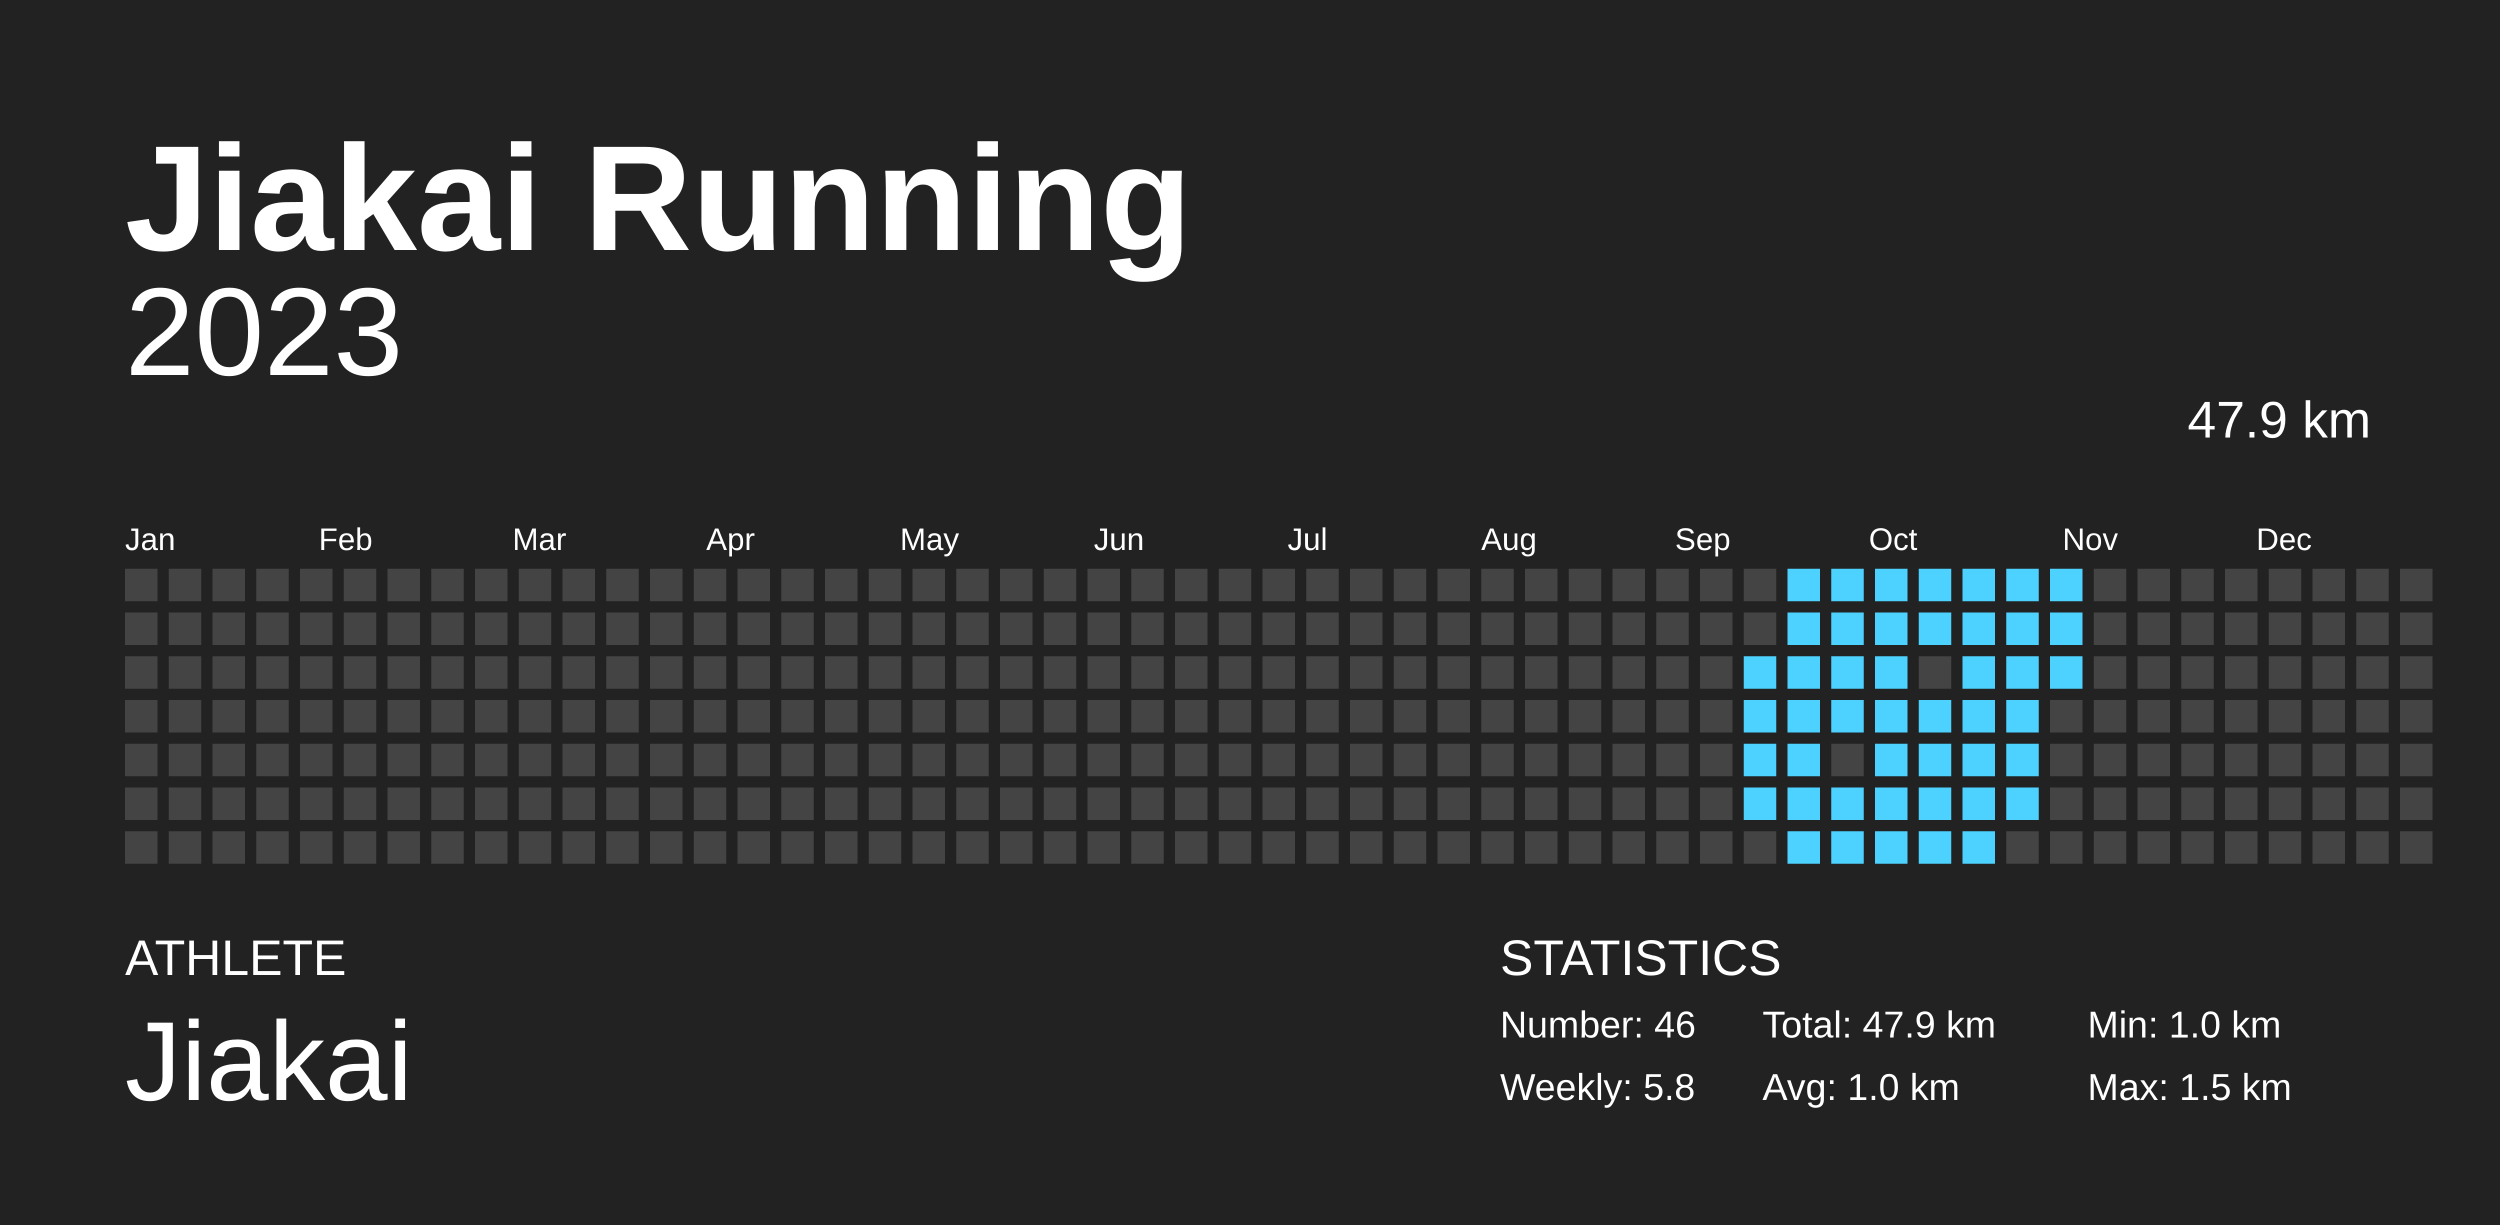
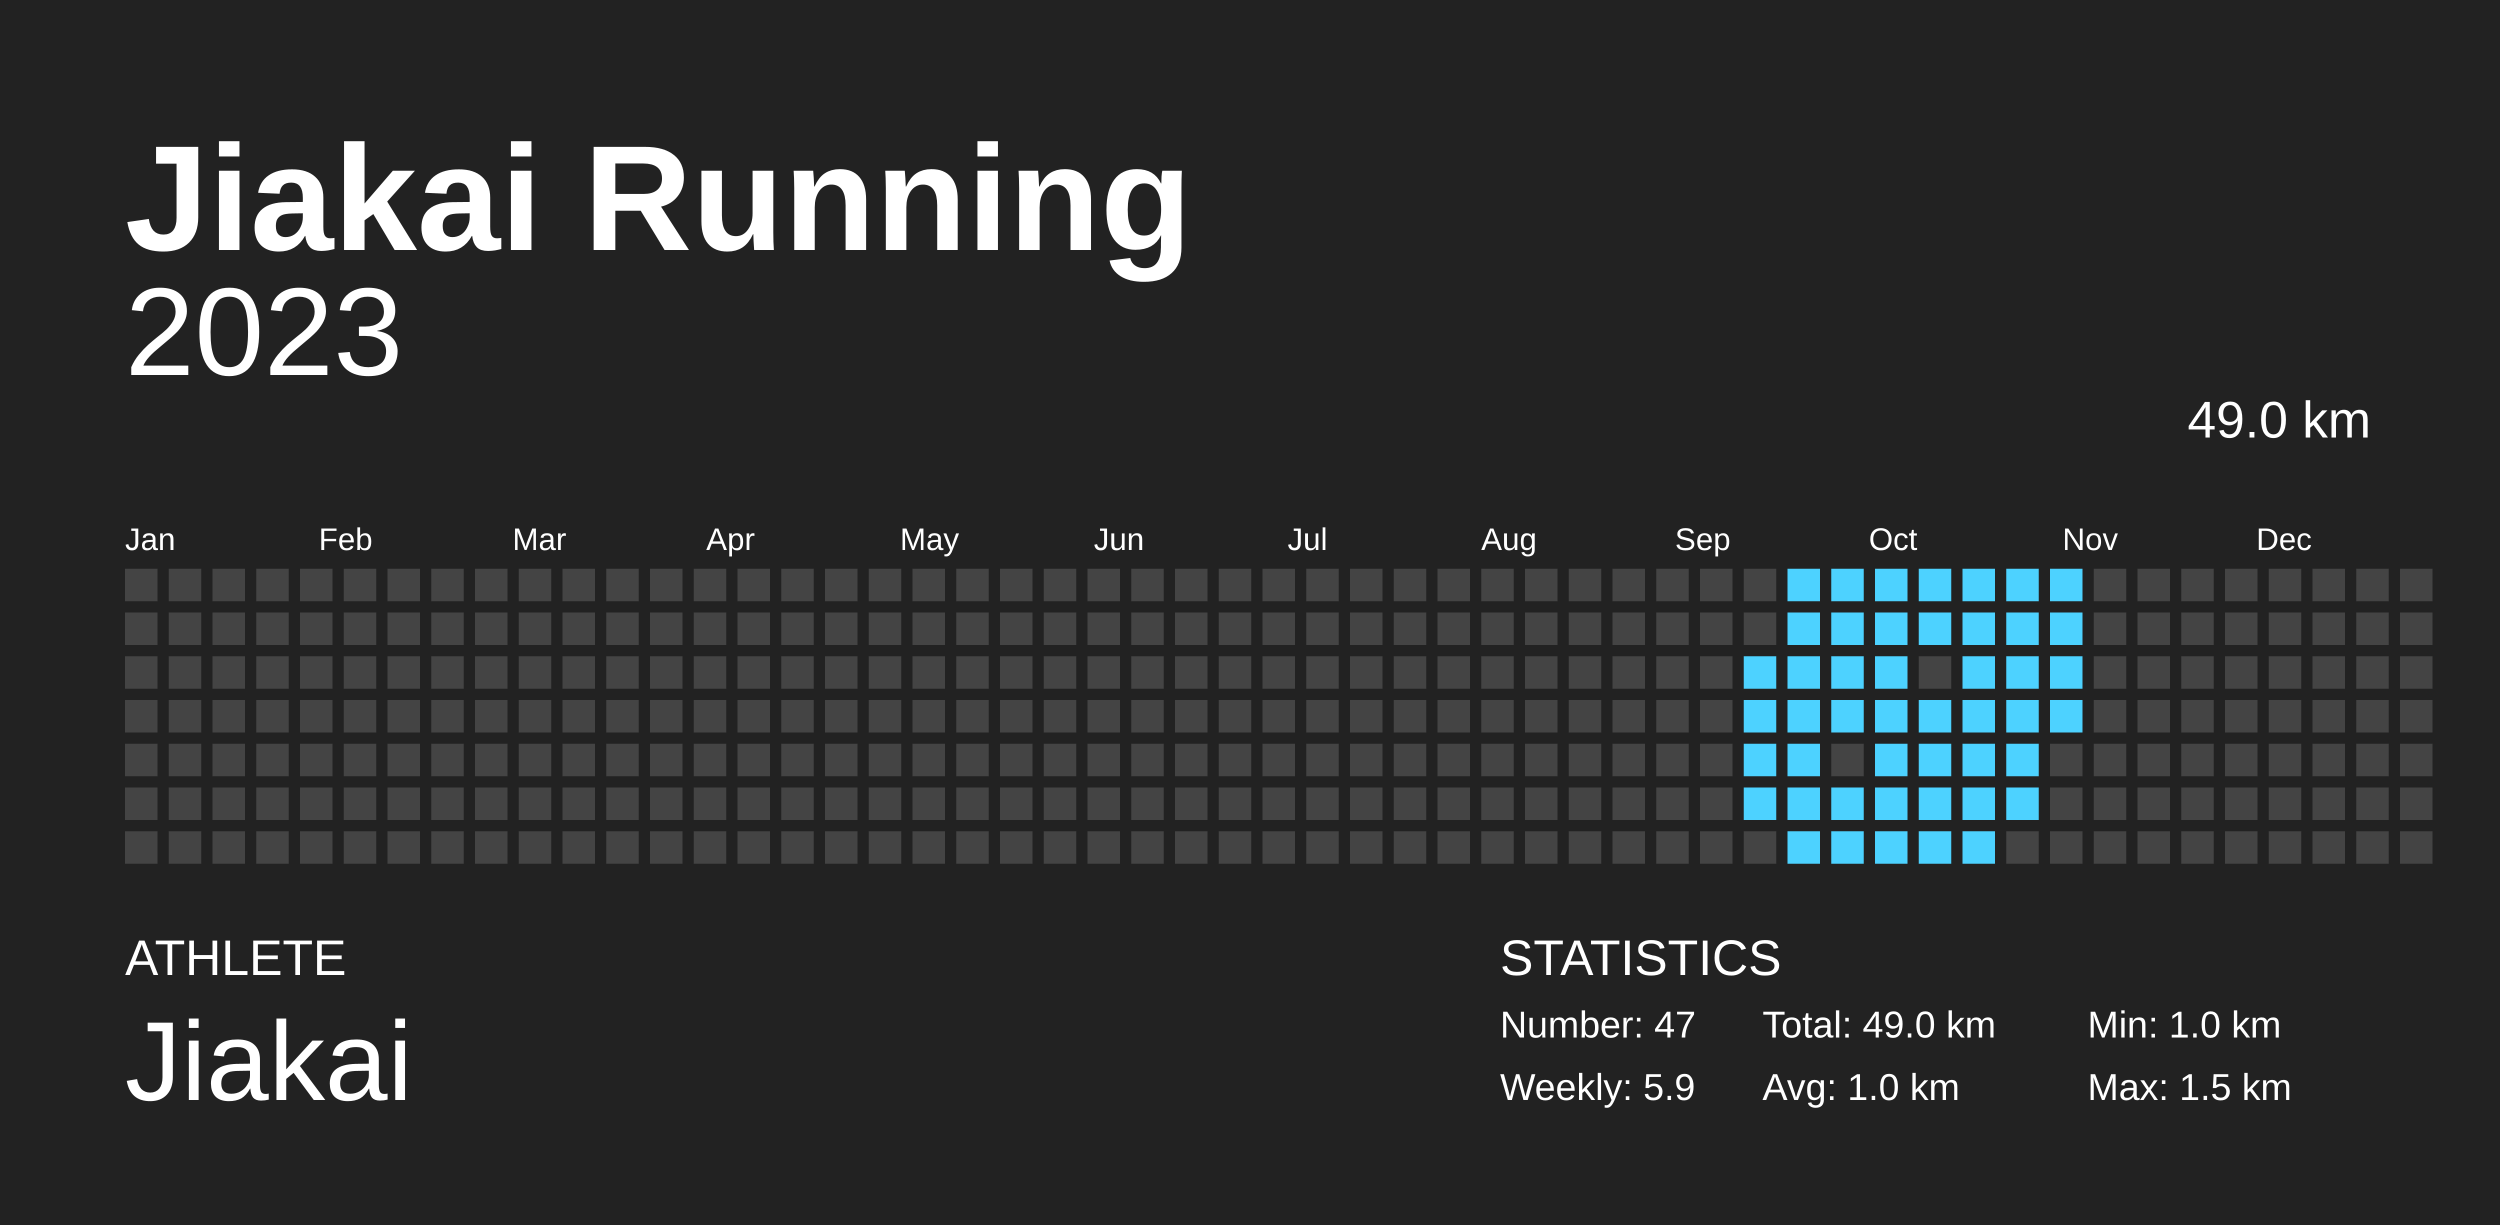
<svg xmlns="http://www.w3.org/2000/svg" baseProfile="full" height="98mm" version="1.1" viewBox="0,0,200,98" width="200mm">
  <defs />
  <rect fill="#222222" height="98" width="200" x="0" y="0" />
  <text fill="#FFFFFF" style="font-size:12px; font-family:Arial; font-weight:bold;" x="10" y="20">Jiakai Running</text>
  <text fill="#FFFFFF" style="font-size:4px; font-family:Arial" x="10" y="78">ATHLETE</text>
  <text fill="#FFFFFF" style="font-size:9px; font-family:Arial" x="10" y="88">Jiakai</text>
  <text fill="#FFFFFF" style="font-size:4px; font-family:Arial" x="120" y="78">STATISTICS</text>
-   <text fill="#FFFFFF" style="font-size:3px; font-family:Arial" x="120" y="83">Number: 46</text>
-   <text fill="#FFFFFF" style="font-size:3px; font-family:Arial" x="120" y="88">Weekly: 5.8</text>
-   <text fill="#FFFFFF" style="font-size:3px; font-family:Arial" x="141" y="83">Total: 47.9 km</text>
+   <text fill="#FFFFFF" style="font-size:3px; font-family:Arial" x="120" y="83">Number: 47</text>
+   <text fill="#FFFFFF" style="font-size:3px; font-family:Arial" x="120" y="88">Weekly: 5.9</text>
+   <text fill="#FFFFFF" style="font-size:3px; font-family:Arial" x="141" y="83">Total: 49.0 km</text>
  <text fill="#FFFFFF" style="font-size:3px; font-family:Arial" x="141" y="88">Avg: 1.0 km</text>
  <text fill="#FFFFFF" style="font-size:3px; font-family:Arial" x="167" y="83">Min: 1.0 km</text>
  <text fill="#FFFFFF" style="font-size:3px; font-family:Arial" x="167" y="88">Max: 1.5 km</text>
  <text alignment-baseline="hanging" fill="#FFFFFF" style="font-size:10.0px; font-family:Arial;" x="10" y="30">2023</text>
-   <text alignment-baseline="hanging" fill="#FFFFFF" style="font-size:4.125px; font-family:Arial;" x="175" y="35">47.9 km</text>
+   <text alignment-baseline="hanging" fill="#FFFFFF" style="font-size:4.125px; font-family:Arial;" x="175" y="35">49.0 km</text>
  <text fill="#FFFFFF" style="font-size:2.5px; font-family:Arial" x="10.0" y="44">Jan</text>
  <text fill="#FFFFFF" style="font-size:2.5px; font-family:Arial" x="25.5" y="44">Feb</text>
  <text fill="#FFFFFF" style="font-size:2.5px; font-family:Arial" x="41.0" y="44">Mar</text>
  <text fill="#FFFFFF" style="font-size:2.5px; font-family:Arial" x="56.5" y="44">Apr</text>
  <text fill="#FFFFFF" style="font-size:2.5px; font-family:Arial" x="72.0" y="44">May</text>
  <text fill="#FFFFFF" style="font-size:2.5px; font-family:Arial" x="87.5" y="44">Jun</text>
  <text fill="#FFFFFF" style="font-size:2.5px; font-family:Arial" x="103.0" y="44">Jul</text>
  <text fill="#FFFFFF" style="font-size:2.5px; font-family:Arial" x="118.5" y="44">Aug</text>
  <text fill="#FFFFFF" style="font-size:2.5px; font-family:Arial" x="134.0" y="44">Sep</text>
  <text fill="#FFFFFF" style="font-size:2.5px; font-family:Arial" x="149.5" y="44">Oct</text>
  <text fill="#FFFFFF" style="font-size:2.5px; font-family:Arial" x="165.0" y="44">Nov</text>
  <text fill="#FFFFFF" style="font-size:2.5px; font-family:Arial" x="180.5" y="44">Dec</text>
  <rect fill="#444444" height="2.6" width="2.6" x="10.0" y="45.5" />
  <rect fill="#444444" height="2.6" width="2.6" x="10.0" y="49.0" />
  <rect fill="#444444" height="2.6" width="2.6" x="10.0" y="52.5" />
  <rect fill="#444444" height="2.6" width="2.6" x="10.0" y="56.0" />
  <rect fill="#444444" height="2.6" width="2.6" x="10.0" y="59.5" />
  <rect fill="#444444" height="2.6" width="2.6" x="10.0" y="63.0" />
  <rect fill="#444444" height="2.6" width="2.6" x="10.0" y="66.5" />
  <rect fill="#444444" height="2.6" width="2.6" x="13.5" y="45.5" />
  <rect fill="#444444" height="2.6" width="2.6" x="13.5" y="49.0" />
  <rect fill="#444444" height="2.6" width="2.6" x="13.5" y="52.5" />
  <rect fill="#444444" height="2.6" width="2.6" x="13.5" y="56.0" />
  <rect fill="#444444" height="2.6" width="2.6" x="13.5" y="59.5" />
  <rect fill="#444444" height="2.6" width="2.6" x="13.5" y="63.0" />
  <rect fill="#444444" height="2.6" width="2.6" x="13.5" y="66.5" />
  <rect fill="#444444" height="2.6" width="2.6" x="17.0" y="45.5" />
  <rect fill="#444444" height="2.6" width="2.6" x="17.0" y="49.0" />
  <rect fill="#444444" height="2.6" width="2.6" x="17.0" y="52.5" />
  <rect fill="#444444" height="2.6" width="2.6" x="17.0" y="56.0" />
  <rect fill="#444444" height="2.6" width="2.6" x="17.0" y="59.5" />
  <rect fill="#444444" height="2.6" width="2.6" x="17.0" y="63.0" />
  <rect fill="#444444" height="2.6" width="2.6" x="17.0" y="66.5" />
  <rect fill="#444444" height="2.6" width="2.6" x="20.5" y="45.5" />
  <rect fill="#444444" height="2.6" width="2.6" x="20.5" y="49.0" />
  <rect fill="#444444" height="2.6" width="2.6" x="20.5" y="52.5" />
  <rect fill="#444444" height="2.6" width="2.6" x="20.5" y="56.0" />
  <rect fill="#444444" height="2.6" width="2.6" x="20.5" y="59.5" />
  <rect fill="#444444" height="2.6" width="2.6" x="20.5" y="63.0" />
  <rect fill="#444444" height="2.6" width="2.6" x="20.5" y="66.5" />
  <rect fill="#444444" height="2.6" width="2.6" x="24.0" y="45.5" />
  <rect fill="#444444" height="2.6" width="2.6" x="24.0" y="49.0" />
  <rect fill="#444444" height="2.6" width="2.6" x="24.0" y="52.5" />
  <rect fill="#444444" height="2.6" width="2.6" x="24.0" y="56.0" />
  <rect fill="#444444" height="2.6" width="2.6" x="24.0" y="59.5" />
  <rect fill="#444444" height="2.6" width="2.6" x="24.0" y="63.0" />
  <rect fill="#444444" height="2.6" width="2.6" x="24.0" y="66.5" />
  <rect fill="#444444" height="2.6" width="2.6" x="27.5" y="45.5" />
  <rect fill="#444444" height="2.6" width="2.6" x="27.5" y="49.0" />
  <rect fill="#444444" height="2.6" width="2.6" x="27.5" y="52.5" />
  <rect fill="#444444" height="2.6" width="2.6" x="27.5" y="56.0" />
  <rect fill="#444444" height="2.6" width="2.6" x="27.5" y="59.5" />
  <rect fill="#444444" height="2.6" width="2.6" x="27.5" y="63.0" />
  <rect fill="#444444" height="2.6" width="2.6" x="27.5" y="66.5" />
  <rect fill="#444444" height="2.6" width="2.6" x="31.0" y="45.5" />
  <rect fill="#444444" height="2.6" width="2.6" x="31.0" y="49.0" />
  <rect fill="#444444" height="2.6" width="2.6" x="31.0" y="52.5" />
  <rect fill="#444444" height="2.6" width="2.6" x="31.0" y="56.0" />
  <rect fill="#444444" height="2.6" width="2.6" x="31.0" y="59.5" />
  <rect fill="#444444" height="2.6" width="2.6" x="31.0" y="63.0" />
  <rect fill="#444444" height="2.6" width="2.6" x="31.0" y="66.5" />
  <rect fill="#444444" height="2.6" width="2.6" x="34.5" y="45.5" />
  <rect fill="#444444" height="2.6" width="2.6" x="34.5" y="49.0" />
  <rect fill="#444444" height="2.6" width="2.6" x="34.5" y="52.5" />
  <rect fill="#444444" height="2.6" width="2.6" x="34.5" y="56.0" />
  <rect fill="#444444" height="2.6" width="2.6" x="34.5" y="59.5" />
  <rect fill="#444444" height="2.6" width="2.6" x="34.5" y="63.0" />
  <rect fill="#444444" height="2.6" width="2.6" x="34.5" y="66.5" />
  <rect fill="#444444" height="2.6" width="2.6" x="38.0" y="45.5" />
  <rect fill="#444444" height="2.6" width="2.6" x="38.0" y="49.0" />
  <rect fill="#444444" height="2.6" width="2.6" x="38.0" y="52.5" />
  <rect fill="#444444" height="2.6" width="2.6" x="38.0" y="56.0" />
  <rect fill="#444444" height="2.6" width="2.6" x="38.0" y="59.5" />
  <rect fill="#444444" height="2.6" width="2.6" x="38.0" y="63.0" />
  <rect fill="#444444" height="2.6" width="2.6" x="38.0" y="66.5" />
  <rect fill="#444444" height="2.6" width="2.6" x="41.5" y="45.5" />
  <rect fill="#444444" height="2.6" width="2.6" x="41.5" y="49.0" />
  <rect fill="#444444" height="2.6" width="2.6" x="41.5" y="52.5" />
  <rect fill="#444444" height="2.6" width="2.6" x="41.5" y="56.0" />
  <rect fill="#444444" height="2.6" width="2.6" x="41.5" y="59.5" />
  <rect fill="#444444" height="2.6" width="2.6" x="41.5" y="63.0" />
  <rect fill="#444444" height="2.6" width="2.6" x="41.5" y="66.5" />
  <rect fill="#444444" height="2.6" width="2.6" x="45.0" y="45.5" />
  <rect fill="#444444" height="2.6" width="2.6" x="45.0" y="49.0" />
  <rect fill="#444444" height="2.6" width="2.6" x="45.0" y="52.5" />
  <rect fill="#444444" height="2.6" width="2.6" x="45.0" y="56.0" />
  <rect fill="#444444" height="2.6" width="2.6" x="45.0" y="59.5" />
  <rect fill="#444444" height="2.6" width="2.6" x="45.0" y="63.0" />
  <rect fill="#444444" height="2.6" width="2.6" x="45.0" y="66.5" />
  <rect fill="#444444" height="2.6" width="2.6" x="48.5" y="45.5" />
  <rect fill="#444444" height="2.6" width="2.6" x="48.5" y="49.0" />
  <rect fill="#444444" height="2.6" width="2.6" x="48.5" y="52.5" />
  <rect fill="#444444" height="2.6" width="2.6" x="48.5" y="56.0" />
  <rect fill="#444444" height="2.6" width="2.6" x="48.5" y="59.5" />
  <rect fill="#444444" height="2.6" width="2.6" x="48.5" y="63.0" />
  <rect fill="#444444" height="2.6" width="2.6" x="48.5" y="66.5" />
  <rect fill="#444444" height="2.6" width="2.6" x="52.0" y="45.5" />
  <rect fill="#444444" height="2.6" width="2.6" x="52.0" y="49.0" />
  <rect fill="#444444" height="2.6" width="2.6" x="52.0" y="52.5" />
  <rect fill="#444444" height="2.6" width="2.6" x="52.0" y="56.0" />
  <rect fill="#444444" height="2.6" width="2.6" x="52.0" y="59.5" />
  <rect fill="#444444" height="2.6" width="2.6" x="52.0" y="63.0" />
  <rect fill="#444444" height="2.6" width="2.6" x="52.0" y="66.5" />
  <rect fill="#444444" height="2.6" width="2.6" x="55.5" y="45.5" />
  <rect fill="#444444" height="2.6" width="2.6" x="55.5" y="49.0" />
  <rect fill="#444444" height="2.6" width="2.6" x="55.5" y="52.5" />
  <rect fill="#444444" height="2.6" width="2.6" x="55.5" y="56.0" />
  <rect fill="#444444" height="2.6" width="2.6" x="55.5" y="59.5" />
  <rect fill="#444444" height="2.6" width="2.6" x="55.5" y="63.0" />
  <rect fill="#444444" height="2.6" width="2.6" x="55.5" y="66.5" />
  <rect fill="#444444" height="2.6" width="2.6" x="59.0" y="45.5" />
  <rect fill="#444444" height="2.6" width="2.6" x="59.0" y="49.0" />
  <rect fill="#444444" height="2.6" width="2.6" x="59.0" y="52.5" />
  <rect fill="#444444" height="2.6" width="2.6" x="59.0" y="56.0" />
  <rect fill="#444444" height="2.6" width="2.6" x="59.0" y="59.5" />
  <rect fill="#444444" height="2.6" width="2.6" x="59.0" y="63.0" />
  <rect fill="#444444" height="2.6" width="2.6" x="59.0" y="66.5" />
  <rect fill="#444444" height="2.6" width="2.6" x="62.5" y="45.5" />
  <rect fill="#444444" height="2.6" width="2.6" x="62.5" y="49.0" />
  <rect fill="#444444" height="2.6" width="2.6" x="62.5" y="52.5" />
  <rect fill="#444444" height="2.6" width="2.6" x="62.5" y="56.0" />
  <rect fill="#444444" height="2.6" width="2.6" x="62.5" y="59.5" />
  <rect fill="#444444" height="2.6" width="2.6" x="62.5" y="63.0" />
  <rect fill="#444444" height="2.6" width="2.6" x="62.5" y="66.5" />
  <rect fill="#444444" height="2.6" width="2.6" x="66.0" y="45.5" />
  <rect fill="#444444" height="2.6" width="2.6" x="66.0" y="49.0" />
  <rect fill="#444444" height="2.6" width="2.6" x="66.0" y="52.5" />
  <rect fill="#444444" height="2.6" width="2.6" x="66.0" y="56.0" />
  <rect fill="#444444" height="2.6" width="2.6" x="66.0" y="59.5" />
  <rect fill="#444444" height="2.6" width="2.6" x="66.0" y="63.0" />
  <rect fill="#444444" height="2.6" width="2.6" x="66.0" y="66.5" />
  <rect fill="#444444" height="2.6" width="2.6" x="69.5" y="45.5" />
  <rect fill="#444444" height="2.6" width="2.6" x="69.5" y="49.0" />
  <rect fill="#444444" height="2.6" width="2.6" x="69.5" y="52.5" />
  <rect fill="#444444" height="2.6" width="2.6" x="69.5" y="56.0" />
  <rect fill="#444444" height="2.6" width="2.6" x="69.5" y="59.5" />
  <rect fill="#444444" height="2.6" width="2.6" x="69.5" y="63.0" />
  <rect fill="#444444" height="2.6" width="2.6" x="69.5" y="66.5" />
  <rect fill="#444444" height="2.6" width="2.6" x="73.0" y="45.5" />
  <rect fill="#444444" height="2.6" width="2.6" x="73.0" y="49.0" />
  <rect fill="#444444" height="2.6" width="2.6" x="73.0" y="52.5" />
  <rect fill="#444444" height="2.6" width="2.6" x="73.0" y="56.0" />
  <rect fill="#444444" height="2.6" width="2.6" x="73.0" y="59.5" />
  <rect fill="#444444" height="2.6" width="2.6" x="73.0" y="63.0" />
  <rect fill="#444444" height="2.6" width="2.6" x="73.0" y="66.5" />
  <rect fill="#444444" height="2.6" width="2.6" x="76.5" y="45.5" />
  <rect fill="#444444" height="2.6" width="2.6" x="76.5" y="49.0" />
  <rect fill="#444444" height="2.6" width="2.6" x="76.5" y="52.5" />
  <rect fill="#444444" height="2.6" width="2.6" x="76.5" y="56.0" />
  <rect fill="#444444" height="2.6" width="2.6" x="76.5" y="59.5" />
  <rect fill="#444444" height="2.6" width="2.6" x="76.5" y="63.0" />
  <rect fill="#444444" height="2.6" width="2.6" x="76.5" y="66.5" />
  <rect fill="#444444" height="2.6" width="2.6" x="80.0" y="45.5" />
  <rect fill="#444444" height="2.6" width="2.6" x="80.0" y="49.0" />
  <rect fill="#444444" height="2.6" width="2.6" x="80.0" y="52.5" />
  <rect fill="#444444" height="2.6" width="2.6" x="80.0" y="56.0" />
  <rect fill="#444444" height="2.6" width="2.6" x="80.0" y="59.5" />
  <rect fill="#444444" height="2.6" width="2.6" x="80.0" y="63.0" />
  <rect fill="#444444" height="2.6" width="2.6" x="80.0" y="66.5" />
  <rect fill="#444444" height="2.6" width="2.6" x="83.5" y="45.5" />
  <rect fill="#444444" height="2.6" width="2.6" x="83.5" y="49.0" />
  <rect fill="#444444" height="2.6" width="2.6" x="83.5" y="52.5" />
  <rect fill="#444444" height="2.6" width="2.6" x="83.5" y="56.0" />
  <rect fill="#444444" height="2.6" width="2.6" x="83.5" y="59.5" />
  <rect fill="#444444" height="2.6" width="2.6" x="83.5" y="63.0" />
  <rect fill="#444444" height="2.6" width="2.6" x="83.5" y="66.5" />
  <rect fill="#444444" height="2.6" width="2.6" x="87.0" y="45.5" />
  <rect fill="#444444" height="2.6" width="2.6" x="87.0" y="49.0" />
  <rect fill="#444444" height="2.6" width="2.6" x="87.0" y="52.5" />
  <rect fill="#444444" height="2.6" width="2.6" x="87.0" y="56.0" />
  <rect fill="#444444" height="2.6" width="2.6" x="87.0" y="59.5" />
  <rect fill="#444444" height="2.6" width="2.6" x="87.0" y="63.0" />
  <rect fill="#444444" height="2.6" width="2.6" x="87.0" y="66.5" />
  <rect fill="#444444" height="2.6" width="2.6" x="90.5" y="45.5" />
  <rect fill="#444444" height="2.6" width="2.6" x="90.5" y="49.0" />
  <rect fill="#444444" height="2.6" width="2.6" x="90.5" y="52.5" />
  <rect fill="#444444" height="2.6" width="2.6" x="90.5" y="56.0" />
  <rect fill="#444444" height="2.6" width="2.6" x="90.5" y="59.5" />
  <rect fill="#444444" height="2.6" width="2.6" x="90.5" y="63.0" />
  <rect fill="#444444" height="2.6" width="2.6" x="90.5" y="66.5" />
  <rect fill="#444444" height="2.6" width="2.6" x="94.0" y="45.5" />
  <rect fill="#444444" height="2.6" width="2.6" x="94.0" y="49.0" />
  <rect fill="#444444" height="2.6" width="2.6" x="94.0" y="52.5" />
  <rect fill="#444444" height="2.6" width="2.6" x="94.0" y="56.0" />
  <rect fill="#444444" height="2.6" width="2.6" x="94.0" y="59.5" />
  <rect fill="#444444" height="2.6" width="2.6" x="94.0" y="63.0" />
  <rect fill="#444444" height="2.6" width="2.6" x="94.0" y="66.5" />
  <rect fill="#444444" height="2.6" width="2.6" x="97.5" y="45.5" />
  <rect fill="#444444" height="2.6" width="2.6" x="97.5" y="49.0" />
  <rect fill="#444444" height="2.6" width="2.6" x="97.5" y="52.5" />
  <rect fill="#444444" height="2.6" width="2.6" x="97.5" y="56.0" />
  <rect fill="#444444" height="2.6" width="2.6" x="97.5" y="59.5" />
  <rect fill="#444444" height="2.6" width="2.6" x="97.5" y="63.0" />
  <rect fill="#444444" height="2.6" width="2.6" x="97.5" y="66.5" />
  <rect fill="#444444" height="2.6" width="2.6" x="101.0" y="45.5" />
  <rect fill="#444444" height="2.6" width="2.6" x="101.0" y="49.0" />
  <rect fill="#444444" height="2.6" width="2.6" x="101.0" y="52.5" />
  <rect fill="#444444" height="2.6" width="2.6" x="101.0" y="56.0" />
  <rect fill="#444444" height="2.6" width="2.6" x="101.0" y="59.5" />
  <rect fill="#444444" height="2.6" width="2.6" x="101.0" y="63.0" />
  <rect fill="#444444" height="2.6" width="2.6" x="101.0" y="66.5" />
  <rect fill="#444444" height="2.6" width="2.6" x="104.5" y="45.5" />
  <rect fill="#444444" height="2.6" width="2.6" x="104.5" y="49.0" />
  <rect fill="#444444" height="2.6" width="2.6" x="104.5" y="52.5" />
  <rect fill="#444444" height="2.6" width="2.6" x="104.5" y="56.0" />
  <rect fill="#444444" height="2.6" width="2.6" x="104.5" y="59.5" />
  <rect fill="#444444" height="2.6" width="2.6" x="104.5" y="63.0" />
  <rect fill="#444444" height="2.6" width="2.6" x="104.5" y="66.5" />
  <rect fill="#444444" height="2.6" width="2.6" x="108.0" y="45.5" />
  <rect fill="#444444" height="2.6" width="2.6" x="108.0" y="49.0" />
  <rect fill="#444444" height="2.6" width="2.6" x="108.0" y="52.5" />
  <rect fill="#444444" height="2.6" width="2.6" x="108.0" y="56.0" />
  <rect fill="#444444" height="2.6" width="2.6" x="108.0" y="59.5" />
  <rect fill="#444444" height="2.6" width="2.6" x="108.0" y="63.0" />
  <rect fill="#444444" height="2.6" width="2.6" x="108.0" y="66.5" />
  <rect fill="#444444" height="2.6" width="2.6" x="111.5" y="45.5" />
  <rect fill="#444444" height="2.6" width="2.6" x="111.5" y="49.0" />
  <rect fill="#444444" height="2.6" width="2.6" x="111.5" y="52.5" />
  <rect fill="#444444" height="2.6" width="2.6" x="111.5" y="56.0" />
  <rect fill="#444444" height="2.6" width="2.6" x="111.5" y="59.5" />
  <rect fill="#444444" height="2.6" width="2.6" x="111.5" y="63.0" />
  <rect fill="#444444" height="2.6" width="2.6" x="111.5" y="66.5" />
  <rect fill="#444444" height="2.6" width="2.6" x="115.0" y="45.5" />
  <rect fill="#444444" height="2.6" width="2.6" x="115.0" y="49.0" />
  <rect fill="#444444" height="2.6" width="2.6" x="115.0" y="52.5" />
  <rect fill="#444444" height="2.6" width="2.6" x="115.0" y="56.0" />
  <rect fill="#444444" height="2.6" width="2.6" x="115.0" y="59.5" />
  <rect fill="#444444" height="2.6" width="2.6" x="115.0" y="63.0" />
  <rect fill="#444444" height="2.6" width="2.6" x="115.0" y="66.5" />
  <rect fill="#444444" height="2.6" width="2.6" x="118.5" y="45.5" />
  <rect fill="#444444" height="2.6" width="2.6" x="118.5" y="49.0" />
  <rect fill="#444444" height="2.6" width="2.6" x="118.5" y="52.5" />
  <rect fill="#444444" height="2.6" width="2.6" x="118.5" y="56.0" />
  <rect fill="#444444" height="2.6" width="2.6" x="118.5" y="59.5" />
  <rect fill="#444444" height="2.6" width="2.6" x="118.5" y="63.0" />
  <rect fill="#444444" height="2.6" width="2.6" x="118.5" y="66.5" />
  <rect fill="#444444" height="2.6" width="2.6" x="122.0" y="45.5" />
  <rect fill="#444444" height="2.6" width="2.6" x="122.0" y="49.0" />
  <rect fill="#444444" height="2.6" width="2.6" x="122.0" y="52.5" />
  <rect fill="#444444" height="2.6" width="2.6" x="122.0" y="56.0" />
  <rect fill="#444444" height="2.6" width="2.6" x="122.0" y="59.5" />
  <rect fill="#444444" height="2.6" width="2.6" x="122.0" y="63.0" />
  <rect fill="#444444" height="2.6" width="2.6" x="122.0" y="66.5" />
  <rect fill="#444444" height="2.6" width="2.6" x="125.5" y="45.5" />
  <rect fill="#444444" height="2.6" width="2.6" x="125.5" y="49.0" />
  <rect fill="#444444" height="2.6" width="2.6" x="125.5" y="52.5" />
  <rect fill="#444444" height="2.6" width="2.6" x="125.5" y="56.0" />
  <rect fill="#444444" height="2.6" width="2.6" x="125.5" y="59.5" />
  <rect fill="#444444" height="2.6" width="2.6" x="125.5" y="63.0" />
  <rect fill="#444444" height="2.6" width="2.6" x="125.5" y="66.5" />
  <rect fill="#444444" height="2.6" width="2.6" x="129.0" y="45.5" />
  <rect fill="#444444" height="2.6" width="2.6" x="129.0" y="49.0" />
  <rect fill="#444444" height="2.6" width="2.6" x="129.0" y="52.5" />
  <rect fill="#444444" height="2.6" width="2.6" x="129.0" y="56.0" />
  <rect fill="#444444" height="2.6" width="2.6" x="129.0" y="59.5" />
  <rect fill="#444444" height="2.6" width="2.6" x="129.0" y="63.0" />
  <rect fill="#444444" height="2.6" width="2.6" x="129.0" y="66.5" />
  <rect fill="#444444" height="2.6" width="2.6" x="132.5" y="45.5" />
  <rect fill="#444444" height="2.6" width="2.6" x="132.5" y="49.0" />
  <rect fill="#444444" height="2.6" width="2.6" x="132.5" y="52.5" />
  <rect fill="#444444" height="2.6" width="2.6" x="132.5" y="56.0" />
  <rect fill="#444444" height="2.6" width="2.6" x="132.5" y="59.5" />
  <rect fill="#444444" height="2.6" width="2.6" x="132.5" y="63.0" />
  <rect fill="#444444" height="2.6" width="2.6" x="132.5" y="66.5" />
  <rect fill="#444444" height="2.6" width="2.6" x="136.0" y="45.5" />
  <rect fill="#444444" height="2.6" width="2.6" x="136.0" y="49.0" />
  <rect fill="#444444" height="2.6" width="2.6" x="136.0" y="52.5" />
  <rect fill="#444444" height="2.6" width="2.6" x="136.0" y="56.0" />
  <rect fill="#444444" height="2.6" width="2.6" x="136.0" y="59.5" />
  <rect fill="#444444" height="2.6" width="2.6" x="136.0" y="63.0" />
  <rect fill="#444444" height="2.6" width="2.6" x="136.0" y="66.5" />
  <rect fill="#444444" height="2.6" width="2.6" x="139.5" y="45.5" />
  <rect fill="#444444" height="2.6" width="2.6" x="139.5" y="49.0" />
  <rect fill="#4dd2ff" height="2.6" width="2.6" x="139.5" y="52.5" />
  <rect fill="#4dd2ff" height="2.6" width="2.6" x="139.5" y="56.0" />
  <rect fill="#4dd2ff" height="2.6" width="2.6" x="139.5" y="59.5" />
  <rect fill="#4dd2ff" height="2.6" width="2.6" x="139.5" y="63.0" />
  <rect fill="#444444" height="2.6" width="2.6" x="139.5" y="66.5" />
  <rect fill="#4dd2ff" height="2.6" width="2.6" x="143.0" y="45.5" />
  <rect fill="#4dd2ff" height="2.6" width="2.6" x="143.0" y="49.0" />
  <rect fill="#4dd2ff" height="2.6" width="2.6" x="143.0" y="52.5" />
  <rect fill="#4dd2ff" height="2.6" width="2.6" x="143.0" y="56.0" />
  <rect fill="#4dd2ff" height="2.6" width="2.6" x="143.0" y="59.5" />
  <rect fill="#4dd2ff" height="2.6" width="2.6" x="143.0" y="63.0" />
  <rect fill="#4dd2ff" height="2.6" width="2.6" x="143.0" y="66.5" />
  <rect fill="#4dd2ff" height="2.6" width="2.6" x="146.5" y="45.5" />
  <rect fill="#4dd2ff" height="2.6" width="2.6" x="146.5" y="49.0" />
  <rect fill="#4dd2ff" height="2.6" width="2.6" x="146.5" y="52.5" />
  <rect fill="#4dd2ff" height="2.6" width="2.6" x="146.5" y="56.0" />
  <rect fill="#444444" height="2.6" width="2.6" x="146.5" y="59.5" />
  <rect fill="#4dd2ff" height="2.6" width="2.6" x="146.5" y="63.0" />
  <rect fill="#4dd2ff" height="2.6" width="2.6" x="146.5" y="66.5" />
  <rect fill="#4dd2ff" height="2.6" width="2.6" x="150.0" y="45.5" />
  <rect fill="#4dd2ff" height="2.6" width="2.6" x="150.0" y="49.0" />
  <rect fill="#4dd2ff" height="2.6" width="2.6" x="150.0" y="52.5" />
  <rect fill="#4dd2ff" height="2.6" width="2.6" x="150.0" y="56.0" />
  <rect fill="#4dd2ff" height="2.6" width="2.6" x="150.0" y="59.5" />
  <rect fill="#4dd2ff" height="2.6" width="2.6" x="150.0" y="63.0" />
  <rect fill="#4dd2ff" height="2.6" width="2.6" x="150.0" y="66.5" />
  <rect fill="#4dd2ff" height="2.6" width="2.6" x="153.5" y="45.5" />
  <rect fill="#4dd2ff" height="2.6" width="2.6" x="153.5" y="49.0" />
  <rect fill="#444444" height="2.6" width="2.6" x="153.5" y="52.5" />
  <rect fill="#4dd2ff" height="2.6" width="2.6" x="153.5" y="56.0" />
  <rect fill="#4dd2ff" height="2.6" width="2.6" x="153.5" y="59.5" />
  <rect fill="#4dd2ff" height="2.6" width="2.6" x="153.5" y="63.0" />
  <rect fill="#4dd2ff" height="2.6" width="2.6" x="153.5" y="66.5" />
  <rect fill="#4dd2ff" height="2.6" width="2.6" x="157.0" y="45.5" />
  <rect fill="#4dd2ff" height="2.6" width="2.6" x="157.0" y="49.0" />
  <rect fill="#4dd2ff" height="2.6" width="2.6" x="157.0" y="52.5" />
  <rect fill="#4dd2ff" height="2.6" width="2.6" x="157.0" y="56.0" />
  <rect fill="#4dd2ff" height="2.6" width="2.6" x="157.0" y="59.5" />
  <rect fill="#4dd2ff" height="2.6" width="2.6" x="157.0" y="63.0" />
  <rect fill="#4dd2ff" height="2.6" width="2.6" x="157.0" y="66.5" />
  <rect fill="#4dd2ff" height="2.6" width="2.6" x="160.5" y="45.5" />
  <rect fill="#4dd2ff" height="2.6" width="2.6" x="160.5" y="49.0" />
  <rect fill="#4dd2ff" height="2.6" width="2.6" x="160.5" y="52.5" />
  <rect fill="#4dd2ff" height="2.6" width="2.6" x="160.5" y="56.0" />
  <rect fill="#4dd2ff" height="2.6" width="2.6" x="160.5" y="59.5" />
  <rect fill="#4dd2ff" height="2.6" width="2.6" x="160.5" y="63.0" />
  <rect fill="#444444" height="2.6" width="2.6" x="160.5" y="66.5" />
  <rect fill="#4dd2ff" height="2.6" width="2.6" x="164.0" y="45.5" />
  <rect fill="#4dd2ff" height="2.6" width="2.6" x="164.0" y="49.0" />
  <rect fill="#4dd2ff" height="2.6" width="2.6" x="164.0" y="52.5" />
-   <rect fill="#444444" height="2.6" width="2.6" x="164.0" y="56.0" />
+   <rect fill="#4dd2ff" height="2.6" width="2.6" x="164.0" y="56.0" />
  <rect fill="#444444" height="2.6" width="2.6" x="164.0" y="59.5" />
  <rect fill="#444444" height="2.6" width="2.6" x="164.0" y="63.0" />
  <rect fill="#444444" height="2.6" width="2.6" x="164.0" y="66.5" />
  <rect fill="#444444" height="2.6" width="2.6" x="167.5" y="45.5" />
  <rect fill="#444444" height="2.6" width="2.6" x="167.5" y="49.0" />
  <rect fill="#444444" height="2.6" width="2.6" x="167.5" y="52.5" />
  <rect fill="#444444" height="2.6" width="2.6" x="167.5" y="56.0" />
  <rect fill="#444444" height="2.6" width="2.6" x="167.5" y="59.5" />
  <rect fill="#444444" height="2.6" width="2.6" x="167.5" y="63.0" />
  <rect fill="#444444" height="2.6" width="2.6" x="167.5" y="66.5" />
  <rect fill="#444444" height="2.6" width="2.6" x="171.0" y="45.5" />
  <rect fill="#444444" height="2.6" width="2.6" x="171.0" y="49.0" />
  <rect fill="#444444" height="2.6" width="2.6" x="171.0" y="52.5" />
  <rect fill="#444444" height="2.6" width="2.6" x="171.0" y="56.0" />
  <rect fill="#444444" height="2.6" width="2.6" x="171.0" y="59.5" />
  <rect fill="#444444" height="2.6" width="2.6" x="171.0" y="63.0" />
  <rect fill="#444444" height="2.6" width="2.6" x="171.0" y="66.5" />
  <rect fill="#444444" height="2.6" width="2.6" x="174.5" y="45.5" />
  <rect fill="#444444" height="2.6" width="2.6" x="174.5" y="49.0" />
  <rect fill="#444444" height="2.6" width="2.6" x="174.5" y="52.5" />
  <rect fill="#444444" height="2.6" width="2.6" x="174.5" y="56.0" />
  <rect fill="#444444" height="2.6" width="2.6" x="174.5" y="59.5" />
  <rect fill="#444444" height="2.6" width="2.6" x="174.5" y="63.0" />
  <rect fill="#444444" height="2.6" width="2.6" x="174.5" y="66.5" />
  <rect fill="#444444" height="2.6" width="2.6" x="178.0" y="45.5" />
  <rect fill="#444444" height="2.6" width="2.6" x="178.0" y="49.0" />
  <rect fill="#444444" height="2.6" width="2.6" x="178.0" y="52.5" />
  <rect fill="#444444" height="2.6" width="2.6" x="178.0" y="56.0" />
  <rect fill="#444444" height="2.6" width="2.6" x="178.0" y="59.5" />
  <rect fill="#444444" height="2.6" width="2.6" x="178.0" y="63.0" />
  <rect fill="#444444" height="2.6" width="2.6" x="178.0" y="66.5" />
  <rect fill="#444444" height="2.6" width="2.6" x="181.5" y="45.5" />
  <rect fill="#444444" height="2.6" width="2.6" x="181.5" y="49.0" />
  <rect fill="#444444" height="2.6" width="2.6" x="181.5" y="52.5" />
  <rect fill="#444444" height="2.6" width="2.6" x="181.5" y="56.0" />
  <rect fill="#444444" height="2.6" width="2.6" x="181.5" y="59.5" />
  <rect fill="#444444" height="2.6" width="2.6" x="181.5" y="63.0" />
  <rect fill="#444444" height="2.6" width="2.6" x="181.5" y="66.5" />
  <rect fill="#444444" height="2.6" width="2.6" x="185.0" y="45.5" />
  <rect fill="#444444" height="2.6" width="2.6" x="185.0" y="49.0" />
  <rect fill="#444444" height="2.6" width="2.6" x="185.0" y="52.5" />
  <rect fill="#444444" height="2.6" width="2.6" x="185.0" y="56.0" />
  <rect fill="#444444" height="2.6" width="2.6" x="185.0" y="59.5" />
  <rect fill="#444444" height="2.6" width="2.6" x="185.0" y="63.0" />
  <rect fill="#444444" height="2.6" width="2.6" x="185.0" y="66.5" />
  <rect fill="#444444" height="2.6" width="2.6" x="188.5" y="45.5" />
  <rect fill="#444444" height="2.6" width="2.6" x="188.5" y="49.0" />
  <rect fill="#444444" height="2.6" width="2.6" x="188.5" y="52.5" />
  <rect fill="#444444" height="2.6" width="2.6" x="188.5" y="56.0" />
  <rect fill="#444444" height="2.6" width="2.6" x="188.5" y="59.5" />
  <rect fill="#444444" height="2.6" width="2.6" x="188.5" y="63.0" />
  <rect fill="#444444" height="2.6" width="2.6" x="188.5" y="66.5" />
  <rect fill="#444444" height="2.6" width="2.6" x="192.0" y="45.5" />
  <rect fill="#444444" height="2.6" width="2.6" x="192.0" y="49.0" />
  <rect fill="#444444" height="2.6" width="2.6" x="192.0" y="52.5" />
  <rect fill="#444444" height="2.6" width="2.6" x="192.0" y="56.0" />
  <rect fill="#444444" height="2.6" width="2.6" x="192.0" y="59.5" />
  <rect fill="#444444" height="2.6" width="2.6" x="192.0" y="63.0" />
  <rect fill="#444444" height="2.6" width="2.6" x="192.0" y="66.5" />
</svg>
